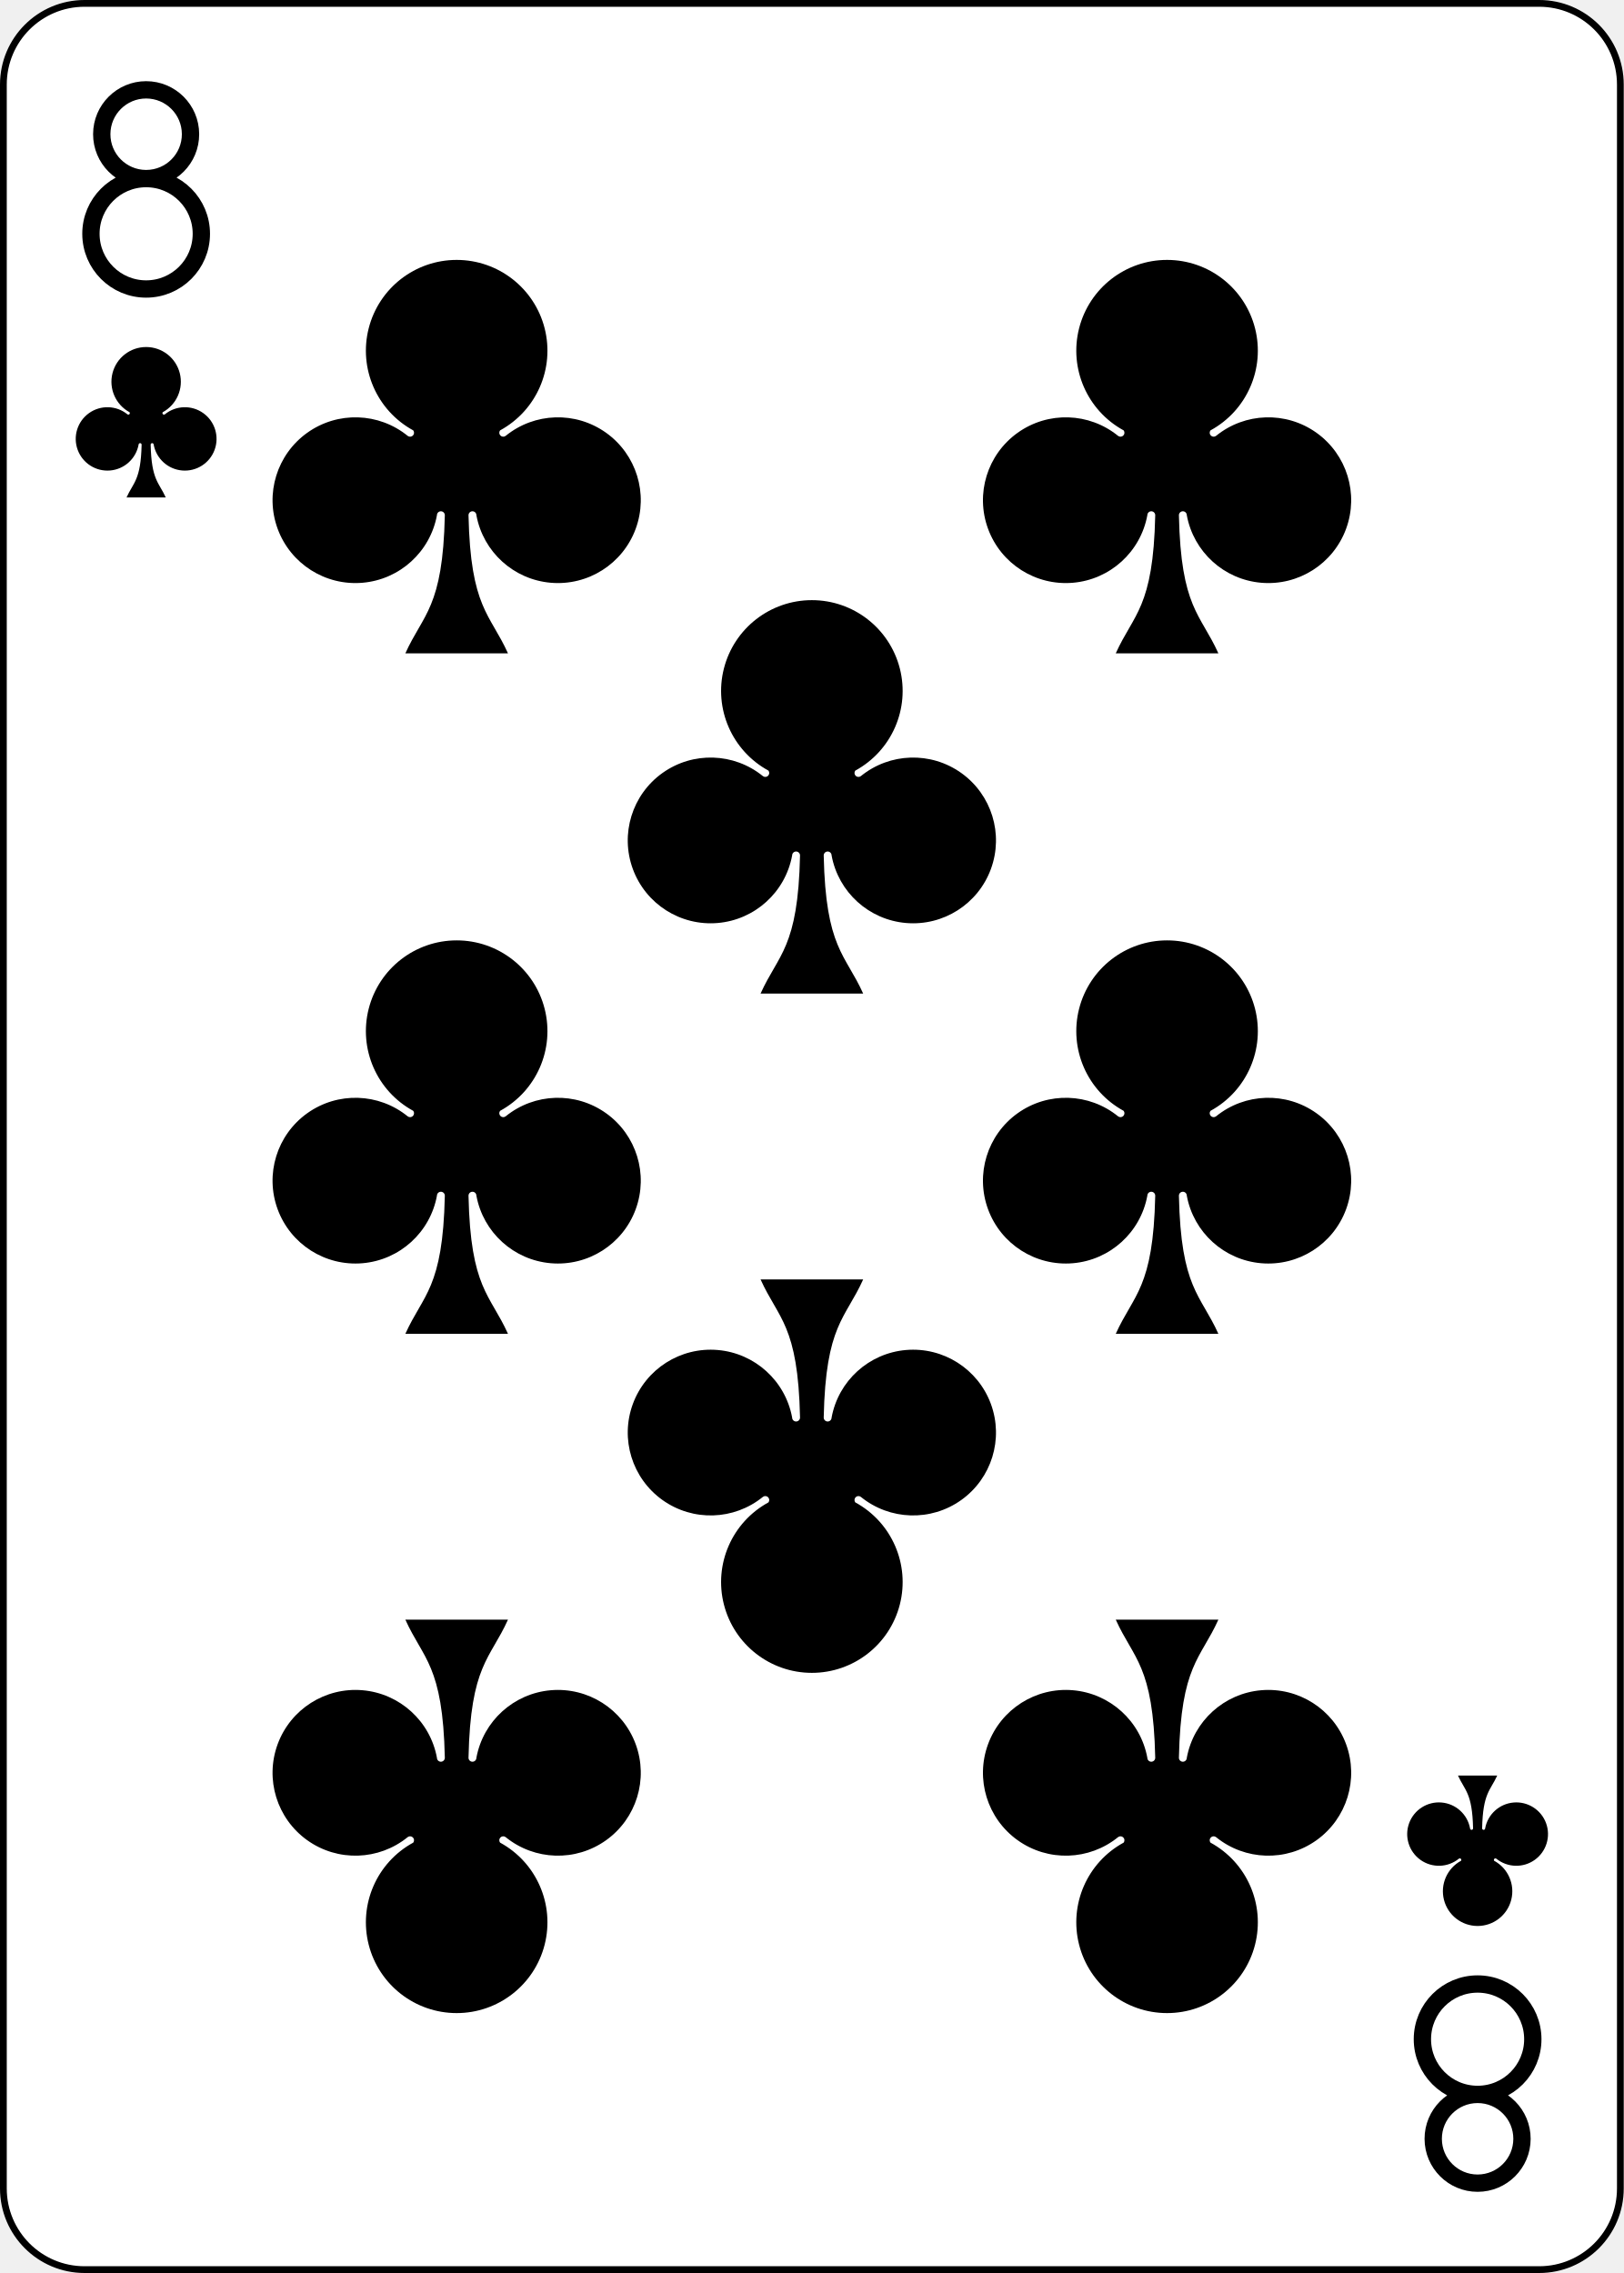
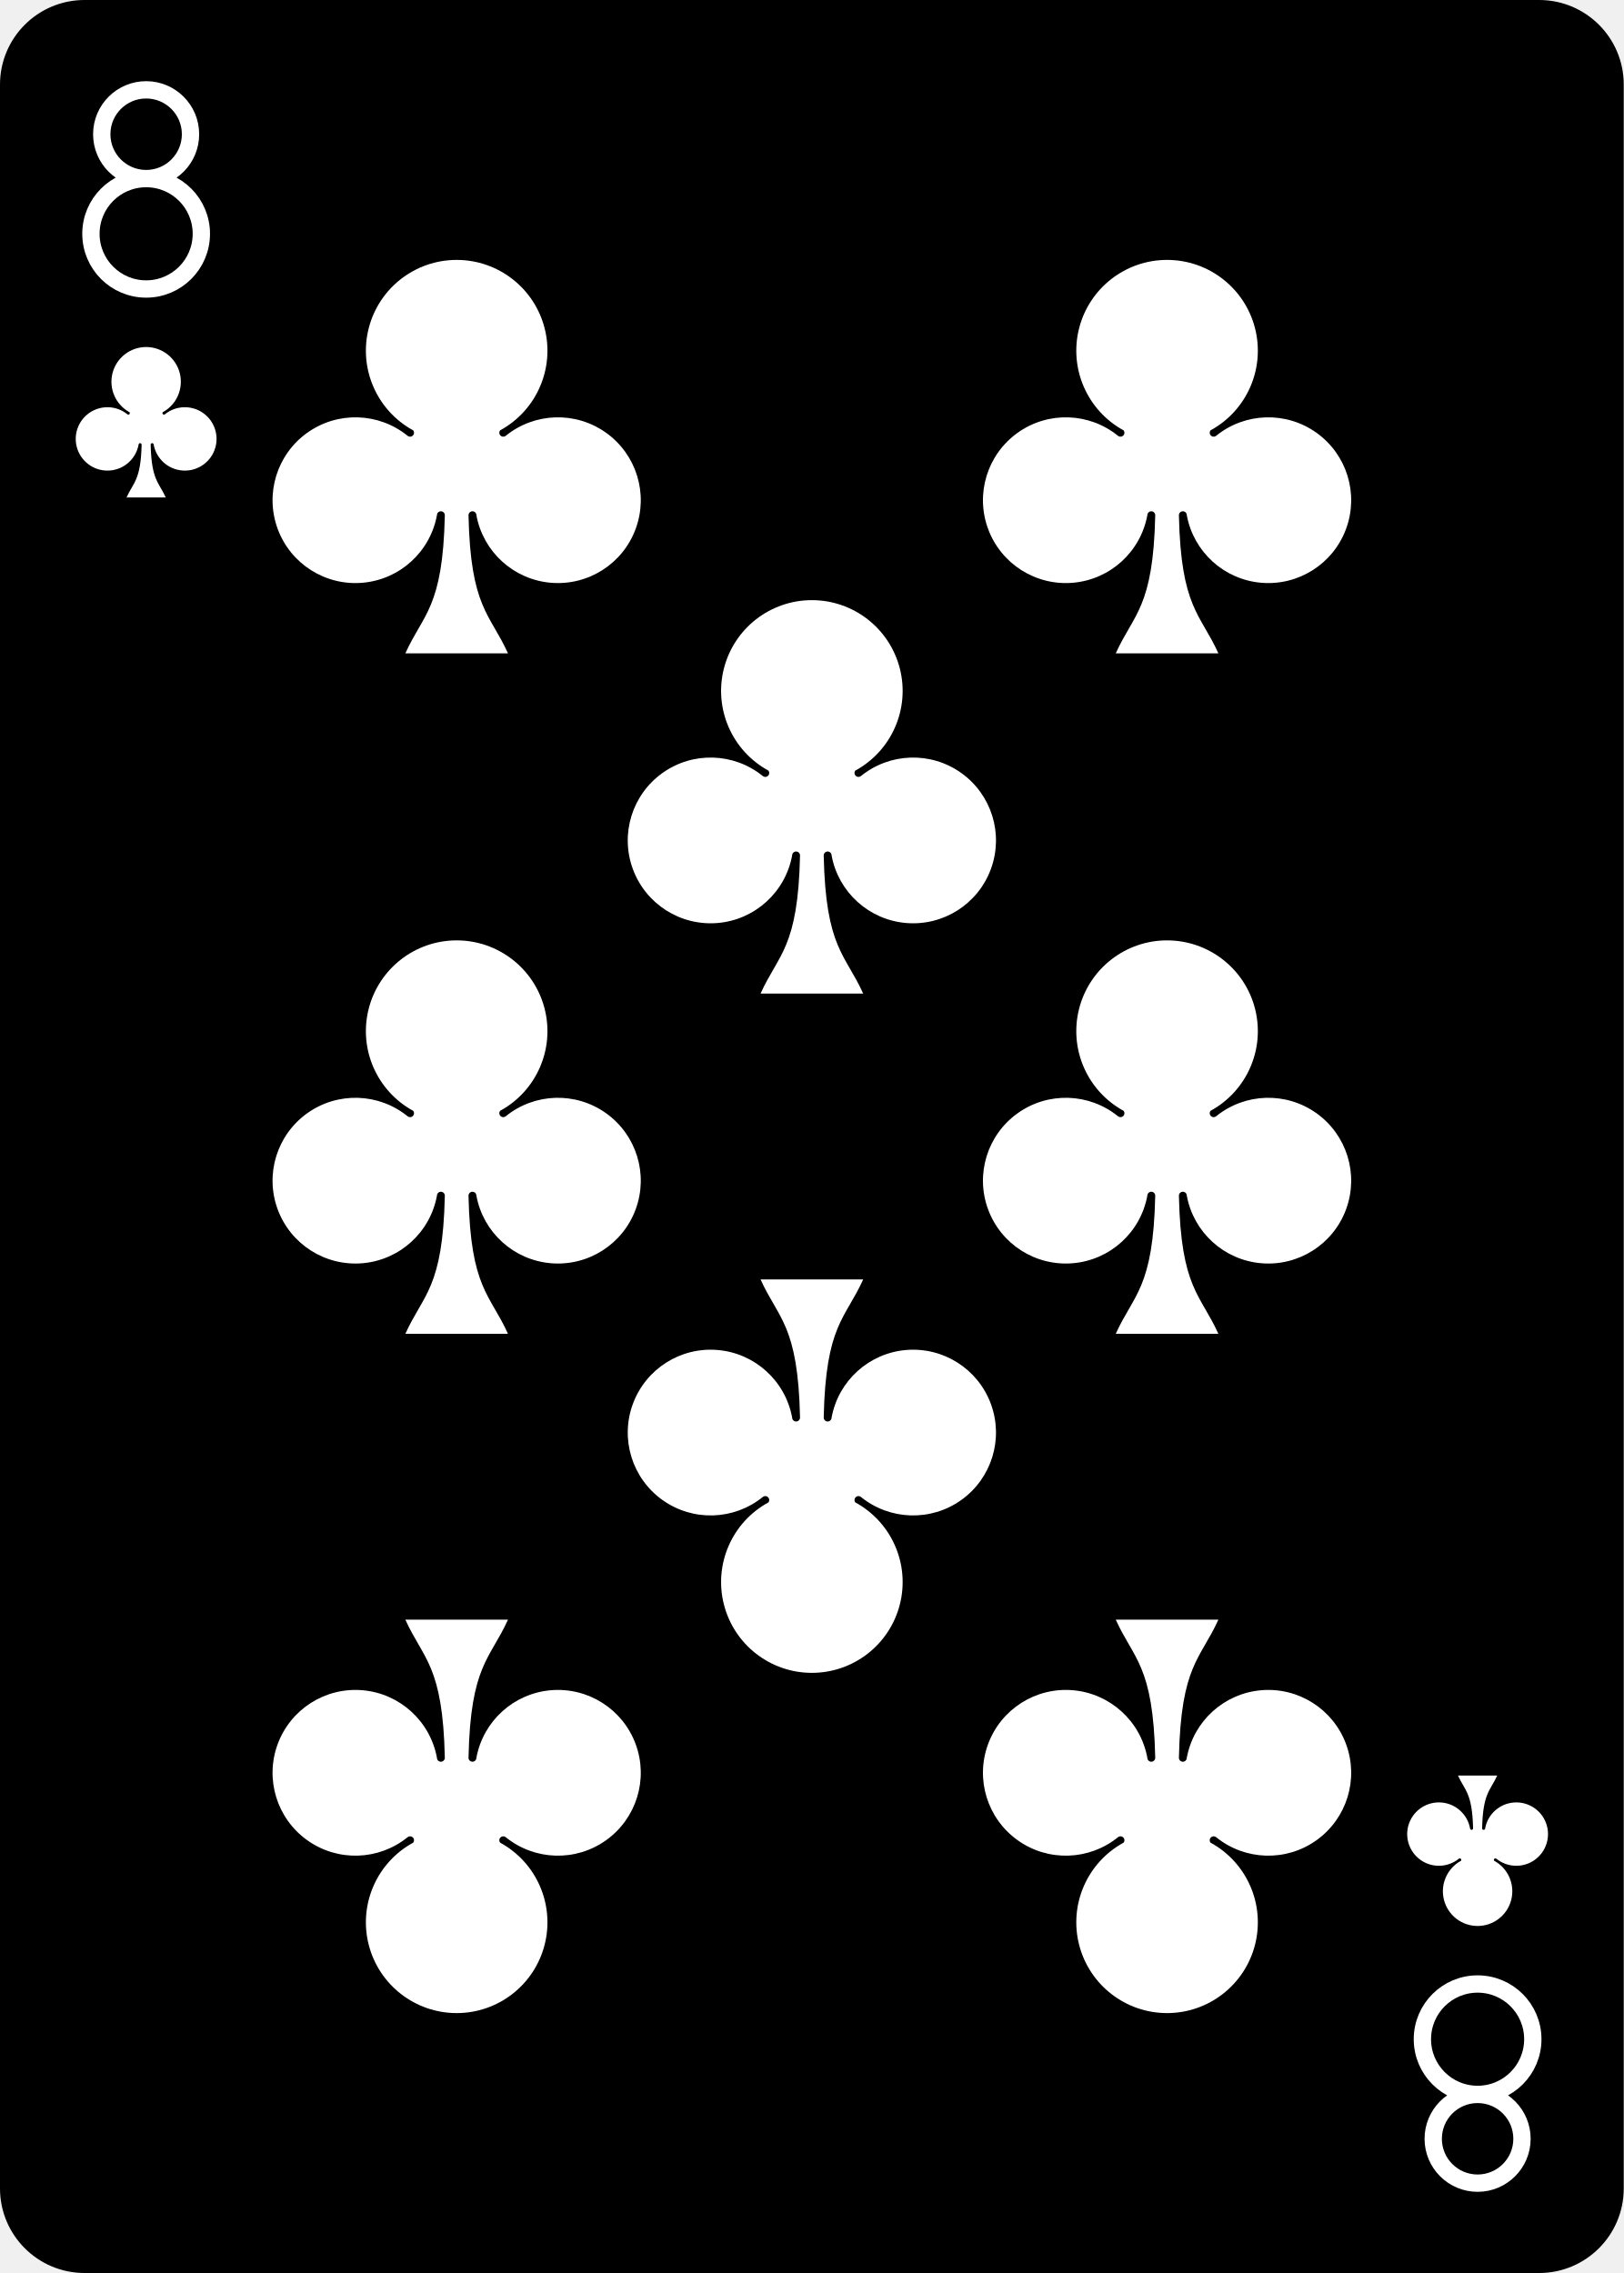
<svg xmlns="http://www.w3.org/2000/svg" xmlns:xlink="http://www.w3.org/1999/xlink" width="2.5in" height="3.5in" viewBox="-120 -168 240 336" preserveAspectRatio="none" class="card" face="8C">
  <symbol id="C8" viewBox="-500 -500 1000 1000" preserveAspectRatio="xMinYMid">
-     <path d="M-1 -50A205 205 0 1 1 1 -50L-1 -50A255 255 0 1 0 1 -50Z" stroke="black" stroke-width="80" stroke-linecap="square" stroke-miterlimit="1.5" fill="none" />
+     <path d="M-1 -50A205 205 0 1 1 1 -50L-1 -50A255 255 0 1 0 1 -50Z" stroke="white" stroke-width="80" stroke-linecap="square" stroke-miterlimit="1.5" fill="none" />
  </symbol>
  <symbol id="C" viewBox="-600 -600 1200 1200" preserveAspectRatio="xMinYMid">
-     <path d="M30 150C35 385 85 400 130 500L-130 500C-85 400 -35 385 -30 150A10 10 0 0 0 -50 150A210 210 0 1 1 -124 -51A10 10 0 0 0 -110 -65A230 230 0 1 1 110 -65A10 10 0 0 0 124 -51A210 210 0 1 1 50 150A10 10 0 0 0 30 150Z" fill="black" />
+     <path d="M30 150C35 385 85 400 130 500L-130 500C-85 400 -35 385 -30 150A10 10 0 0 0 -50 150A210 210 0 1 1 -124 -51A10 10 0 0 0 -110 -65A230 230 0 1 1 110 -65A10 10 0 0 0 124 -51A210 210 0 1 1 50 150A10 10 0 0 0 30 150Z" fill="white" />
  </symbol>
-   <rect width="239" height="335" x="-119.5" y="-167.5" rx="12" ry="12" fill="white" stroke="black" />
+   <rect width="239" height="335" x="-119.5" y="-167.5" rx="12" ry="12" fill="black" stroke="black" />
  <use xlink:href="#C" height="70" width="70" x="-87.501" y="-35" />
  <use xlink:href="#C" height="70" width="70" x="17.501" y="-35" />
  <use xlink:href="#C8" height="32" width="32" x="-114.4" y="-156" />
  <use xlink:href="#C" height="26.769" width="26.769" x="-111.784" y="-119" />
  <use xlink:href="#C" height="70" width="70" x="-87.501" y="-135.588" />
  <use xlink:href="#C" height="70" width="70" x="17.501" y="-135.588" />
  <use xlink:href="#C" height="70" width="70" x="-35" y="-85.294" />
  <g transform="rotate(180)">
    <use xlink:href="#C8" height="32" width="32" x="-114.4" y="-156" />
    <use xlink:href="#C" height="26.769" width="26.769" x="-111.784" y="-119" />
    <use xlink:href="#C" height="70" width="70" x="-87.501" y="-135.588" />
    <use xlink:href="#C" height="70" width="70" x="17.501" y="-135.588" />
    <use xlink:href="#C" height="70" width="70" x="-35" y="-85.294" />
  </g>
</svg>
